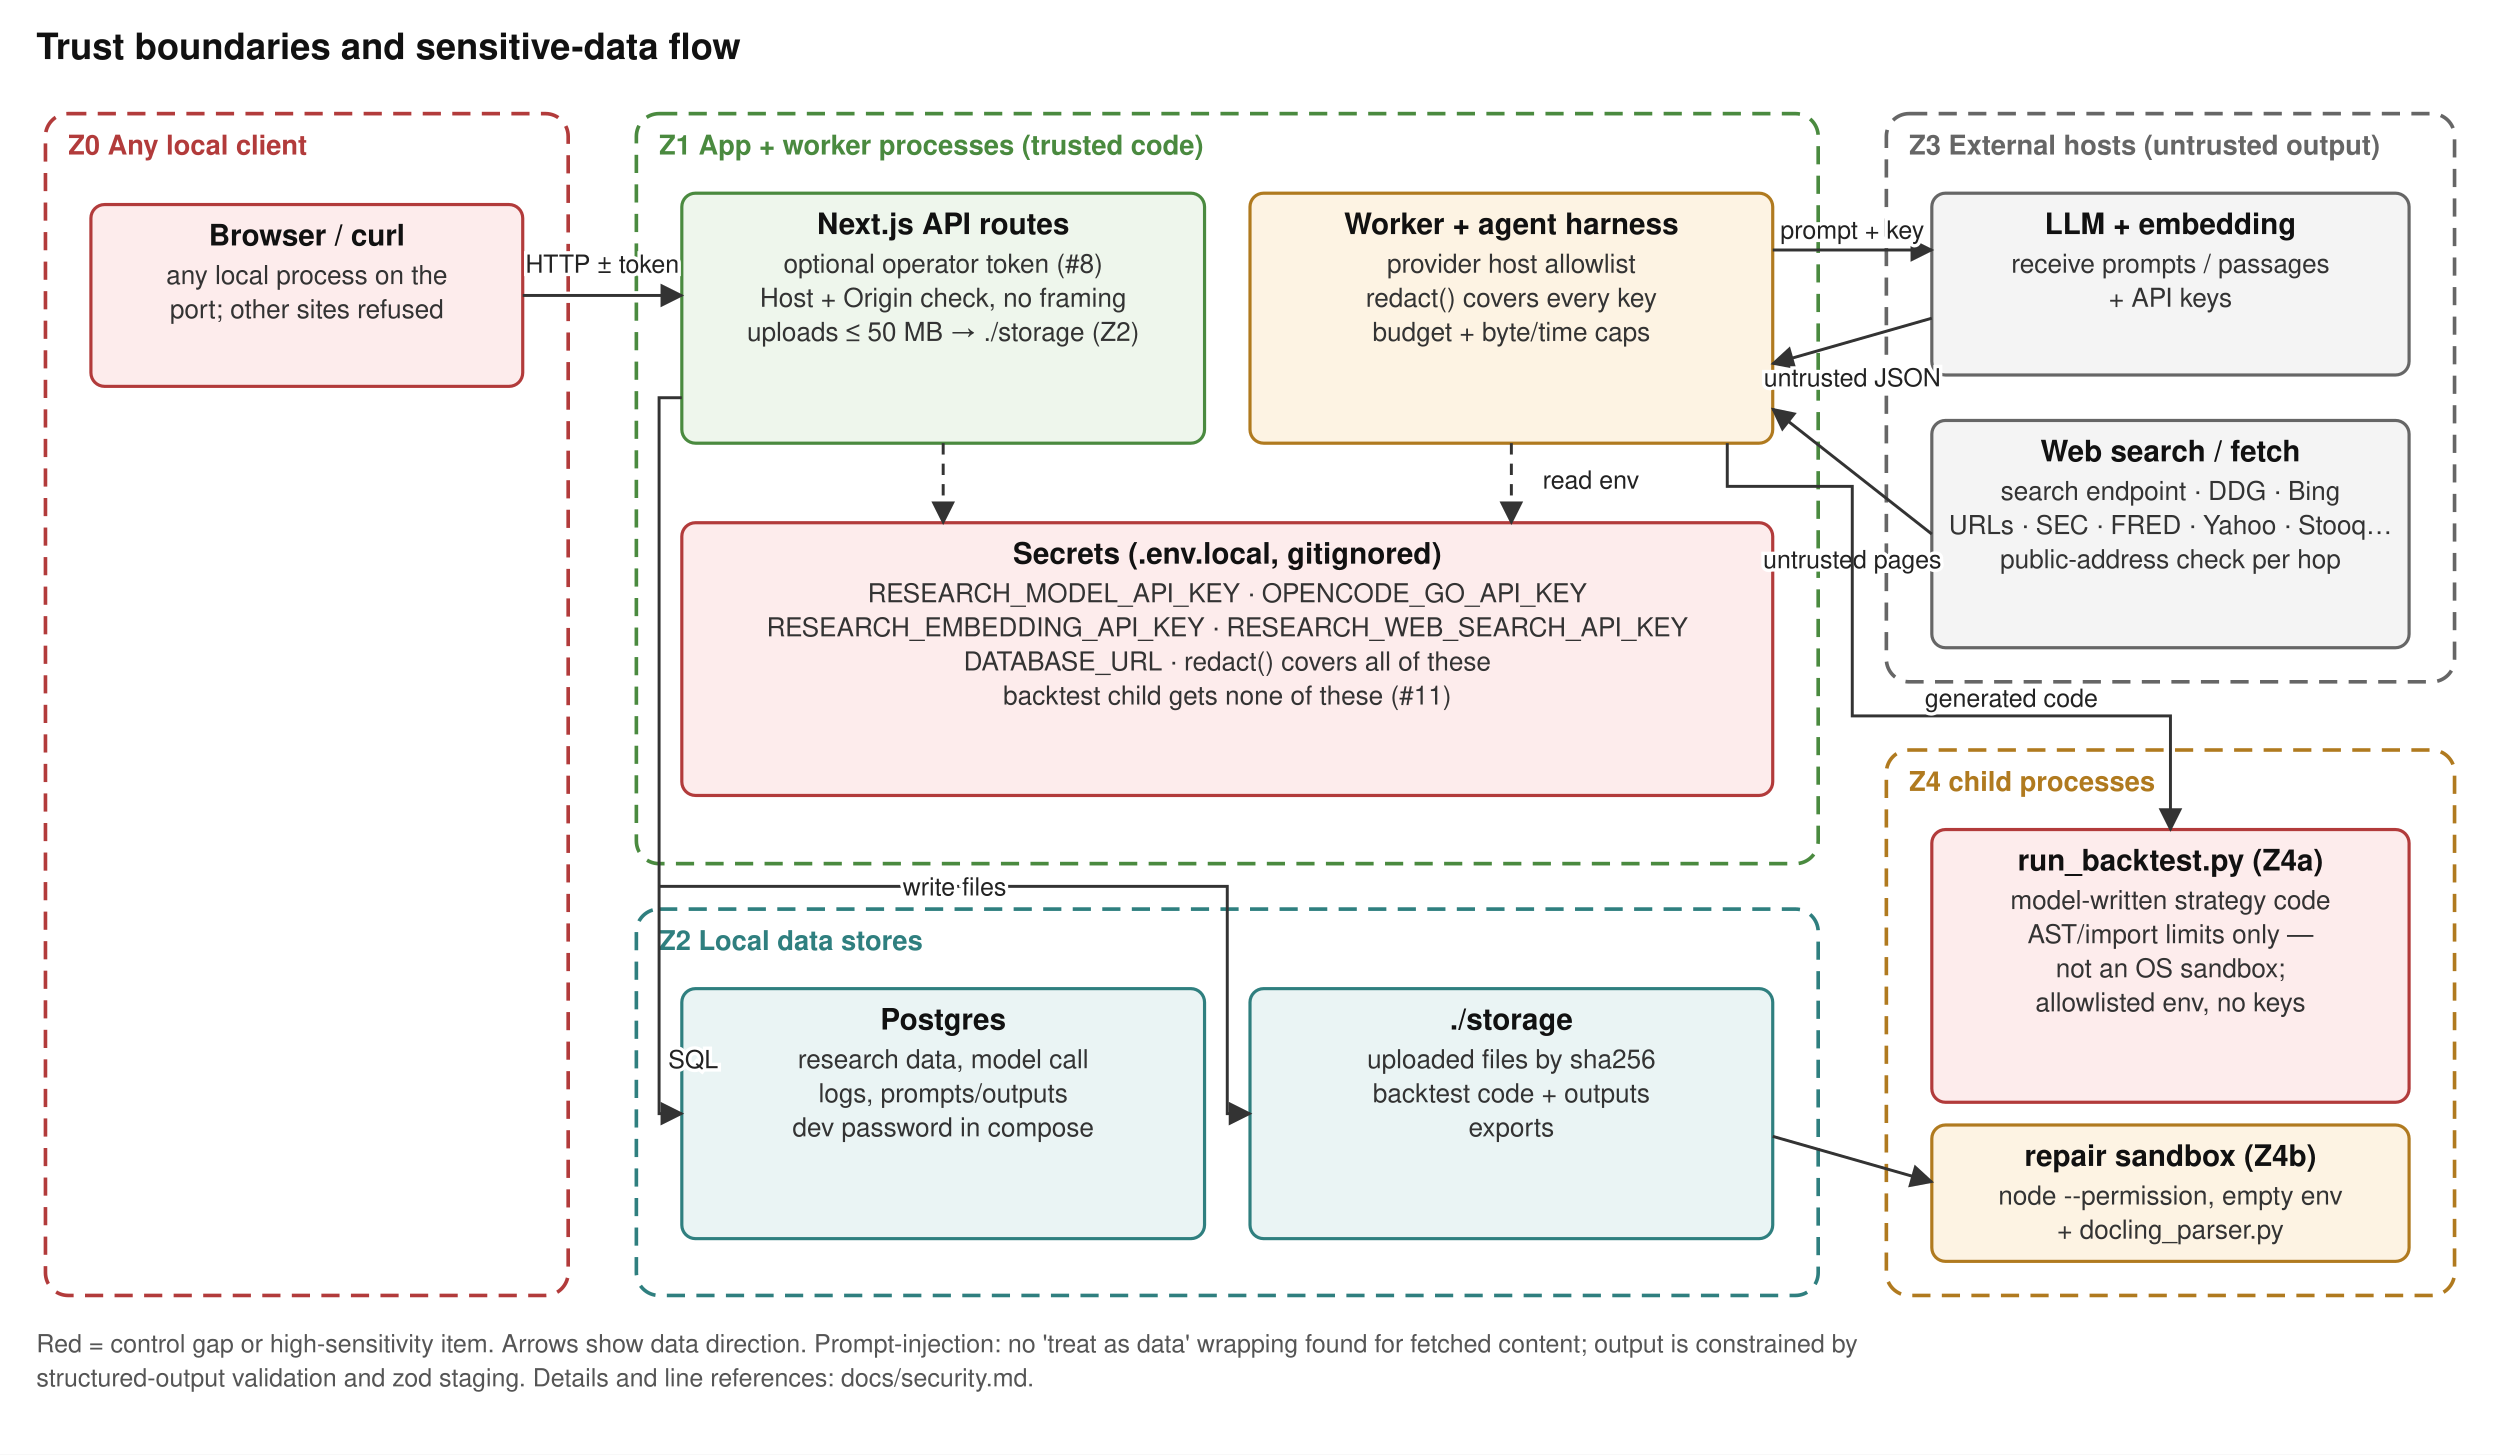
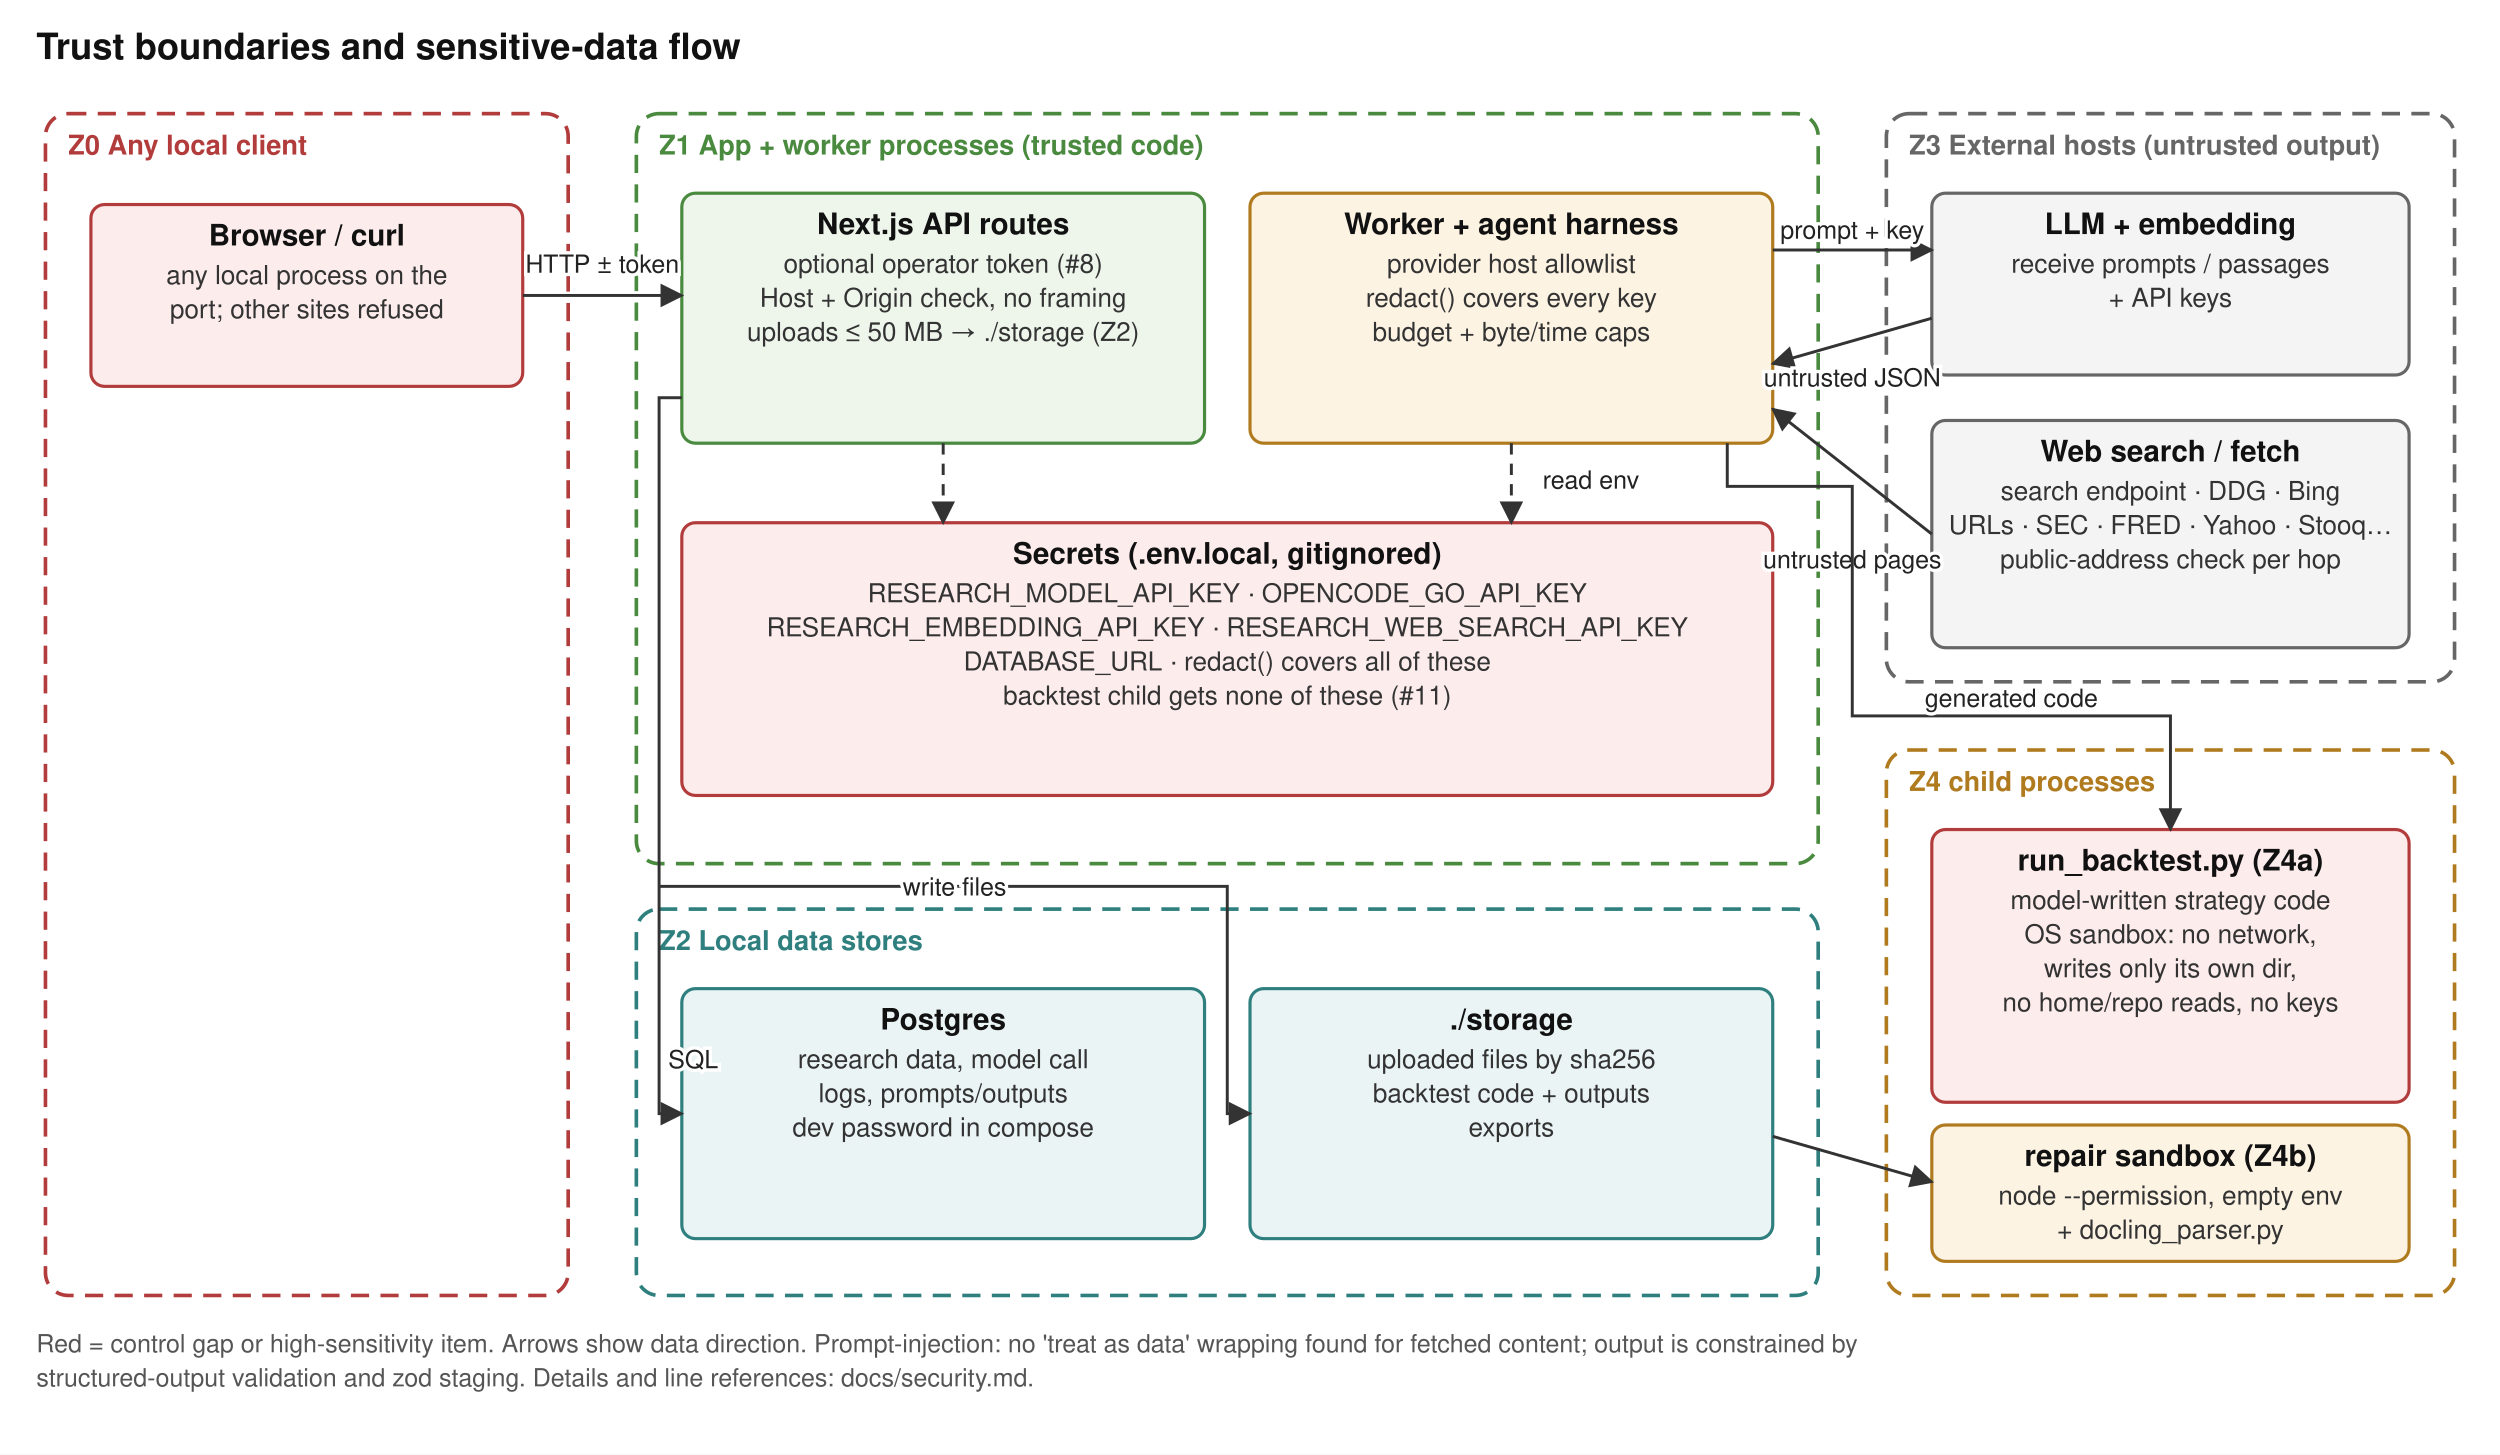
<svg xmlns="http://www.w3.org/2000/svg" viewBox="0 0 1100 640" width="1100" height="640" role="img" aria-labelledby="t d" font-family="Helvetica, Arial, sans-serif" font-size="13">
  <defs>
    <marker id="a" viewBox="0 0 10 10" refX="9" refY="5" markerWidth="8" markerHeight="8" orient="auto-start-reverse">
      <path d="M0,0 L10,5 L0,10 z" fill="#333" />
    </marker>
    <marker id="o" viewBox="0 0 10 10" refX="9" refY="5" markerWidth="9" markerHeight="9" orient="auto-start-reverse">
      <path d="M0,0 L10,5 L0,10" fill="none" stroke="#333" />
    </marker>
  </defs>
  <rect x="0" y="0" width="1100" height="640" fill="#ffffff" />
  <text x="16" y="26" font-size="16" font-weight="bold" fill="#111">Trust boundaries and sensitive-data flow</text>
  <rect x="20" y="50" width="230" height="520" rx="10" fill="none" stroke="#b23b3b" stroke-width="1.6" stroke-dasharray="8 5" />
  <text x="30" y="68" font-size="12" font-weight="bold" text-anchor="start" fill="#b23b3b">Z0 Any local client</text>
  <rect x="40" y="90" width="190" height="80" rx="6" fill="#fdecec" stroke="#b23b3b" stroke-width="1.4" />
  <text x="135.0" y="108" font-size="13" font-weight="bold" text-anchor="middle" fill="#111">Browser / curl</text>
  <text x="135.0" y="125" font-size="11.5" font-weight="normal" text-anchor="middle" fill="#333">any local process on the</text>
  <text x="135.0" y="140" font-size="11.5" font-weight="normal" text-anchor="middle" fill="#333">port; other sites refused</text>
  <rect x="280" y="50" width="520" height="330" rx="10" fill="none" stroke="#4a8a3f" stroke-width="1.6" stroke-dasharray="8 5" />
  <text x="290" y="68" font-size="12" font-weight="bold" text-anchor="start" fill="#4a8a3f">Z1 App + worker processes (trusted code)</text>
  <rect x="300" y="85" width="230" height="110" rx="6" fill="#eef6ec" stroke="#4a8a3f" stroke-width="1.4" />
  <text x="415.0" y="103" font-size="13" font-weight="bold" text-anchor="middle" fill="#111">Next.js API routes</text>
  <text x="415.0" y="120" font-size="11.5" font-weight="normal" text-anchor="middle" fill="#333">optional operator token (#8)</text>
  <text x="415.0" y="135" font-size="11.5" font-weight="normal" text-anchor="middle" fill="#333">Host + Origin check, no framing</text>
  <text x="415.0" y="150" font-size="11.5" font-weight="normal" text-anchor="middle" fill="#333">uploads ≤ 50 MB → ./storage (Z2)</text>
  <rect x="550" y="85" width="230" height="110" rx="6" fill="#fdf3e3" stroke="#b07a1f" stroke-width="1.4" />
  <text x="665.0" y="103" font-size="13" font-weight="bold" text-anchor="middle" fill="#111">Worker + agent harness</text>
  <text x="665.0" y="120" font-size="11.5" font-weight="normal" text-anchor="middle" fill="#333">provider host allowlist</text>
  <text x="665.0" y="135" font-size="11.5" font-weight="normal" text-anchor="middle" fill="#333">redact() covers every key</text>
  <text x="665.0" y="150" font-size="11.5" font-weight="normal" text-anchor="middle" fill="#333">budget + byte/time caps</text>
  <rect x="300" y="230" width="480" height="120" rx="6" fill="#fdecec" stroke="#b23b3b" stroke-width="1.4" />
  <text x="540.0" y="248" font-size="13" font-weight="bold" text-anchor="middle" fill="#111">Secrets (.env.local, gitignored)</text>
  <text x="540.0" y="265" font-size="11.5" font-weight="normal" text-anchor="middle" fill="#333">RESEARCH_MODEL_API_KEY · OPENCODE_GO_API_KEY</text>
  <text x="540.0" y="280" font-size="11.5" font-weight="normal" text-anchor="middle" fill="#333">RESEARCH_EMBEDDING_API_KEY · RESEARCH_WEB_SEARCH_API_KEY</text>
  <text x="540.0" y="295" font-size="11.5" font-weight="normal" text-anchor="middle" fill="#333">DATABASE_URL · redact() covers all of these</text>
  <text x="540.0" y="310" font-size="11.5" font-weight="normal" text-anchor="middle" fill="#333">backtest child gets none of these (#11)</text>
  <rect x="280" y="400" width="520" height="170" rx="10" fill="none" stroke="#2f7f7f" stroke-width="1.6" stroke-dasharray="8 5" />
  <text x="290" y="418" font-size="12" font-weight="bold" text-anchor="start" fill="#2f7f7f">Z2 Local data stores</text>
  <rect x="300" y="435" width="230" height="110" rx="6" fill="#eaf4f4" stroke="#2f7f7f" stroke-width="1.4" />
  <text x="415.0" y="453" font-size="13" font-weight="bold" text-anchor="middle" fill="#111">Postgres</text>
  <text x="415.0" y="470" font-size="11.5" font-weight="normal" text-anchor="middle" fill="#333">research data, model call</text>
  <text x="415.0" y="485" font-size="11.5" font-weight="normal" text-anchor="middle" fill="#333">logs, prompts/outputs</text>
  <text x="415.0" y="500" font-size="11.5" font-weight="normal" text-anchor="middle" fill="#333">dev password in compose</text>
  <rect x="550" y="435" width="230" height="110" rx="6" fill="#eaf4f4" stroke="#2f7f7f" stroke-width="1.4" />
  <text x="665.0" y="453" font-size="13" font-weight="bold" text-anchor="middle" fill="#111">./storage</text>
  <text x="665.0" y="470" font-size="11.5" font-weight="normal" text-anchor="middle" fill="#333">uploaded files by sha256</text>
  <text x="665.0" y="485" font-size="11.5" font-weight="normal" text-anchor="middle" fill="#333">backtest code + outputs</text>
  <text x="665.0" y="500" font-size="11.5" font-weight="normal" text-anchor="middle" fill="#333">exports</text>
  <rect x="830" y="50" width="250" height="250" rx="10" fill="none" stroke="#666666" stroke-width="1.6" stroke-dasharray="8 5" />
  <text x="840" y="68" font-size="12" font-weight="bold" text-anchor="start" fill="#666666">Z3 External hosts (untrusted output)</text>
  <rect x="850" y="85" width="210" height="80" rx="6" fill="#f4f4f4" stroke="#666666" stroke-width="1.4" />
  <text x="955.0" y="103" font-size="13" font-weight="bold" text-anchor="middle" fill="#111">LLM + embedding</text>
  <text x="955.0" y="120" font-size="11.5" font-weight="normal" text-anchor="middle" fill="#333">receive prompts / passages</text>
  <text x="955.0" y="135" font-size="11.5" font-weight="normal" text-anchor="middle" fill="#333">+ API keys</text>
  <rect x="850" y="185" width="210" height="100" rx="6" fill="#f4f4f4" stroke="#666666" stroke-width="1.4" />
  <text x="955.0" y="203" font-size="13" font-weight="bold" text-anchor="middle" fill="#111">Web search / fetch</text>
  <text x="955.0" y="220" font-size="11.5" font-weight="normal" text-anchor="middle" fill="#333">search endpoint · DDG · Bing</text>
  <text x="955.0" y="235" font-size="11.5" font-weight="normal" text-anchor="middle" fill="#333">URLs · SEC · FRED · Yahoo · Stooq…</text>
  <text x="955.0" y="250" font-size="11.5" font-weight="normal" text-anchor="middle" fill="#333">public-address check per hop</text>
  <rect x="830" y="330" width="250" height="240" rx="10" fill="none" stroke="#b07a1f" stroke-width="1.6" stroke-dasharray="8 5" />
  <text x="840" y="348" font-size="12" font-weight="bold" text-anchor="start" fill="#b07a1f">Z4 child processes</text>
  <rect x="850" y="365" width="210" height="120" rx="6" fill="#fdecec" stroke="#b23b3b" stroke-width="1.4" />
  <text x="955.0" y="383" font-size="13" font-weight="bold" text-anchor="middle" fill="#111">run_backtest.py (Z4a)</text>
  <text x="955.0" y="400" font-size="11.5" font-weight="normal" text-anchor="middle" fill="#333">model-written strategy code</text>
-   <text x="955.0" y="415" font-size="11.5" font-weight="normal" text-anchor="middle" fill="#333">AST/import limits only —</text>
-   <text x="955.0" y="430" font-size="11.5" font-weight="normal" text-anchor="middle" fill="#333">not an OS sandbox;</text>
-   <text x="955.0" y="445" font-size="11.5" font-weight="normal" text-anchor="middle" fill="#333">allowlisted env, no keys</text>
+   <text x="955.0" y="415" font-size="11.5" font-weight="normal" text-anchor="middle" fill="#333">OS sandbox: no network,</text>
+   <text x="955.0" y="430" font-size="11.5" font-weight="normal" text-anchor="middle" fill="#333">writes only its own dir,</text>
+   <text x="955.0" y="445" font-size="11.5" font-weight="normal" text-anchor="middle" fill="#333">no home/repo reads, no keys</text>
  <rect x="850" y="495" width="210" height="60" rx="6" fill="#fdf3e3" stroke="#b07a1f" stroke-width="1.4" />
  <text x="955.0" y="513" font-size="13" font-weight="bold" text-anchor="middle" fill="#111">repair sandbox (Z4b)</text>
  <text x="955.0" y="530" font-size="11.5" font-weight="normal" text-anchor="middle" fill="#333">node --permission, empty env</text>
  <text x="955.0" y="545" font-size="11.5" font-weight="normal" text-anchor="middle" fill="#333">+ docling_parser.py</text>
  <path d="M230,130 L300,130" fill="none" stroke="#333" stroke-width="1.3" marker-end="url(#a)" />
  <text x="265" y="120" font-size="11" text-anchor="middle" fill="#222" stroke="#ffffff" stroke-width="3" paint-order="stroke">HTTP ± token</text>
  <path d="M415,195 L415,230" fill="none" stroke="#333" stroke-width="1.3" stroke-dasharray="5 4" marker-end="url(#a)" />
  <path d="M665,195 L665,230" fill="none" stroke="#333" stroke-width="1.3" stroke-dasharray="5 4" marker-end="url(#a)" />
  <text x="700" y="215" font-size="11" text-anchor="middle" fill="#222" stroke="#ffffff" stroke-width="3" paint-order="stroke">read env</text>
  <path d="M300,175 L290,175 L290,490 L300,490" fill="none" stroke="#333" stroke-width="1.3" marker-end="url(#a)" />
  <text x="294" y="470" font-size="11" text-anchor="start" fill="#222" stroke="#ffffff" stroke-width="3" paint-order="stroke">SQL</text>
  <path d="M290,390 L540,390 L540,490 L550,490" fill="none" stroke="#333" stroke-width="1.3" marker-end="url(#a)" />
  <text x="420" y="394" font-size="11" text-anchor="middle" fill="#222" stroke="#ffffff" stroke-width="3" paint-order="stroke">write files</text>
  <path d="M780,110 L850,110" fill="none" stroke="#333" stroke-width="1.3" marker-end="url(#a)" />
  <text x="815.0" y="105.0" font-size="11" text-anchor="middle" fill="#222" stroke="#ffffff" stroke-width="3" paint-order="stroke">prompt + key</text>
  <path d="M850,140 L780,160" fill="none" stroke="#333" stroke-width="1.3" marker-end="url(#a)" />
  <text x="815" y="170" font-size="11" text-anchor="middle" fill="#222" stroke="#ffffff" stroke-width="3" paint-order="stroke">untrusted JSON</text>
  <path d="M850,235 L780,180" fill="none" stroke="#333" stroke-width="1.3" marker-end="url(#a)" />
  <text x="815" y="250" font-size="11" text-anchor="middle" fill="#222" stroke="#ffffff" stroke-width="3" paint-order="stroke">untrusted pages</text>
  <path d="M760,195 L760,214 L815,214 L815,315 L955,315 L955,365" fill="none" stroke="#333" stroke-width="1.3" marker-end="url(#a)" />
  <text x="885" y="311" font-size="11" text-anchor="middle" fill="#222" stroke="#ffffff" stroke-width="3" paint-order="stroke">generated code</text>
  <path d="M780,500 L850,520" fill="none" stroke="#333" stroke-width="1.3" marker-end="url(#a)" />
  <text x="16" y="595" font-size="11" font-weight="normal" text-anchor="start" fill="#555">Red = control gap or high-sensitivity item. Arrows show data direction. Prompt-injection: no 'treat as data' wrapping found for fetched content; output is constrained by</text>
  <text x="16" y="610" font-size="11" font-weight="normal" text-anchor="start" fill="#555">structured-output validation and zod staging. Details and line references: docs/security.md.</text>
</svg>
